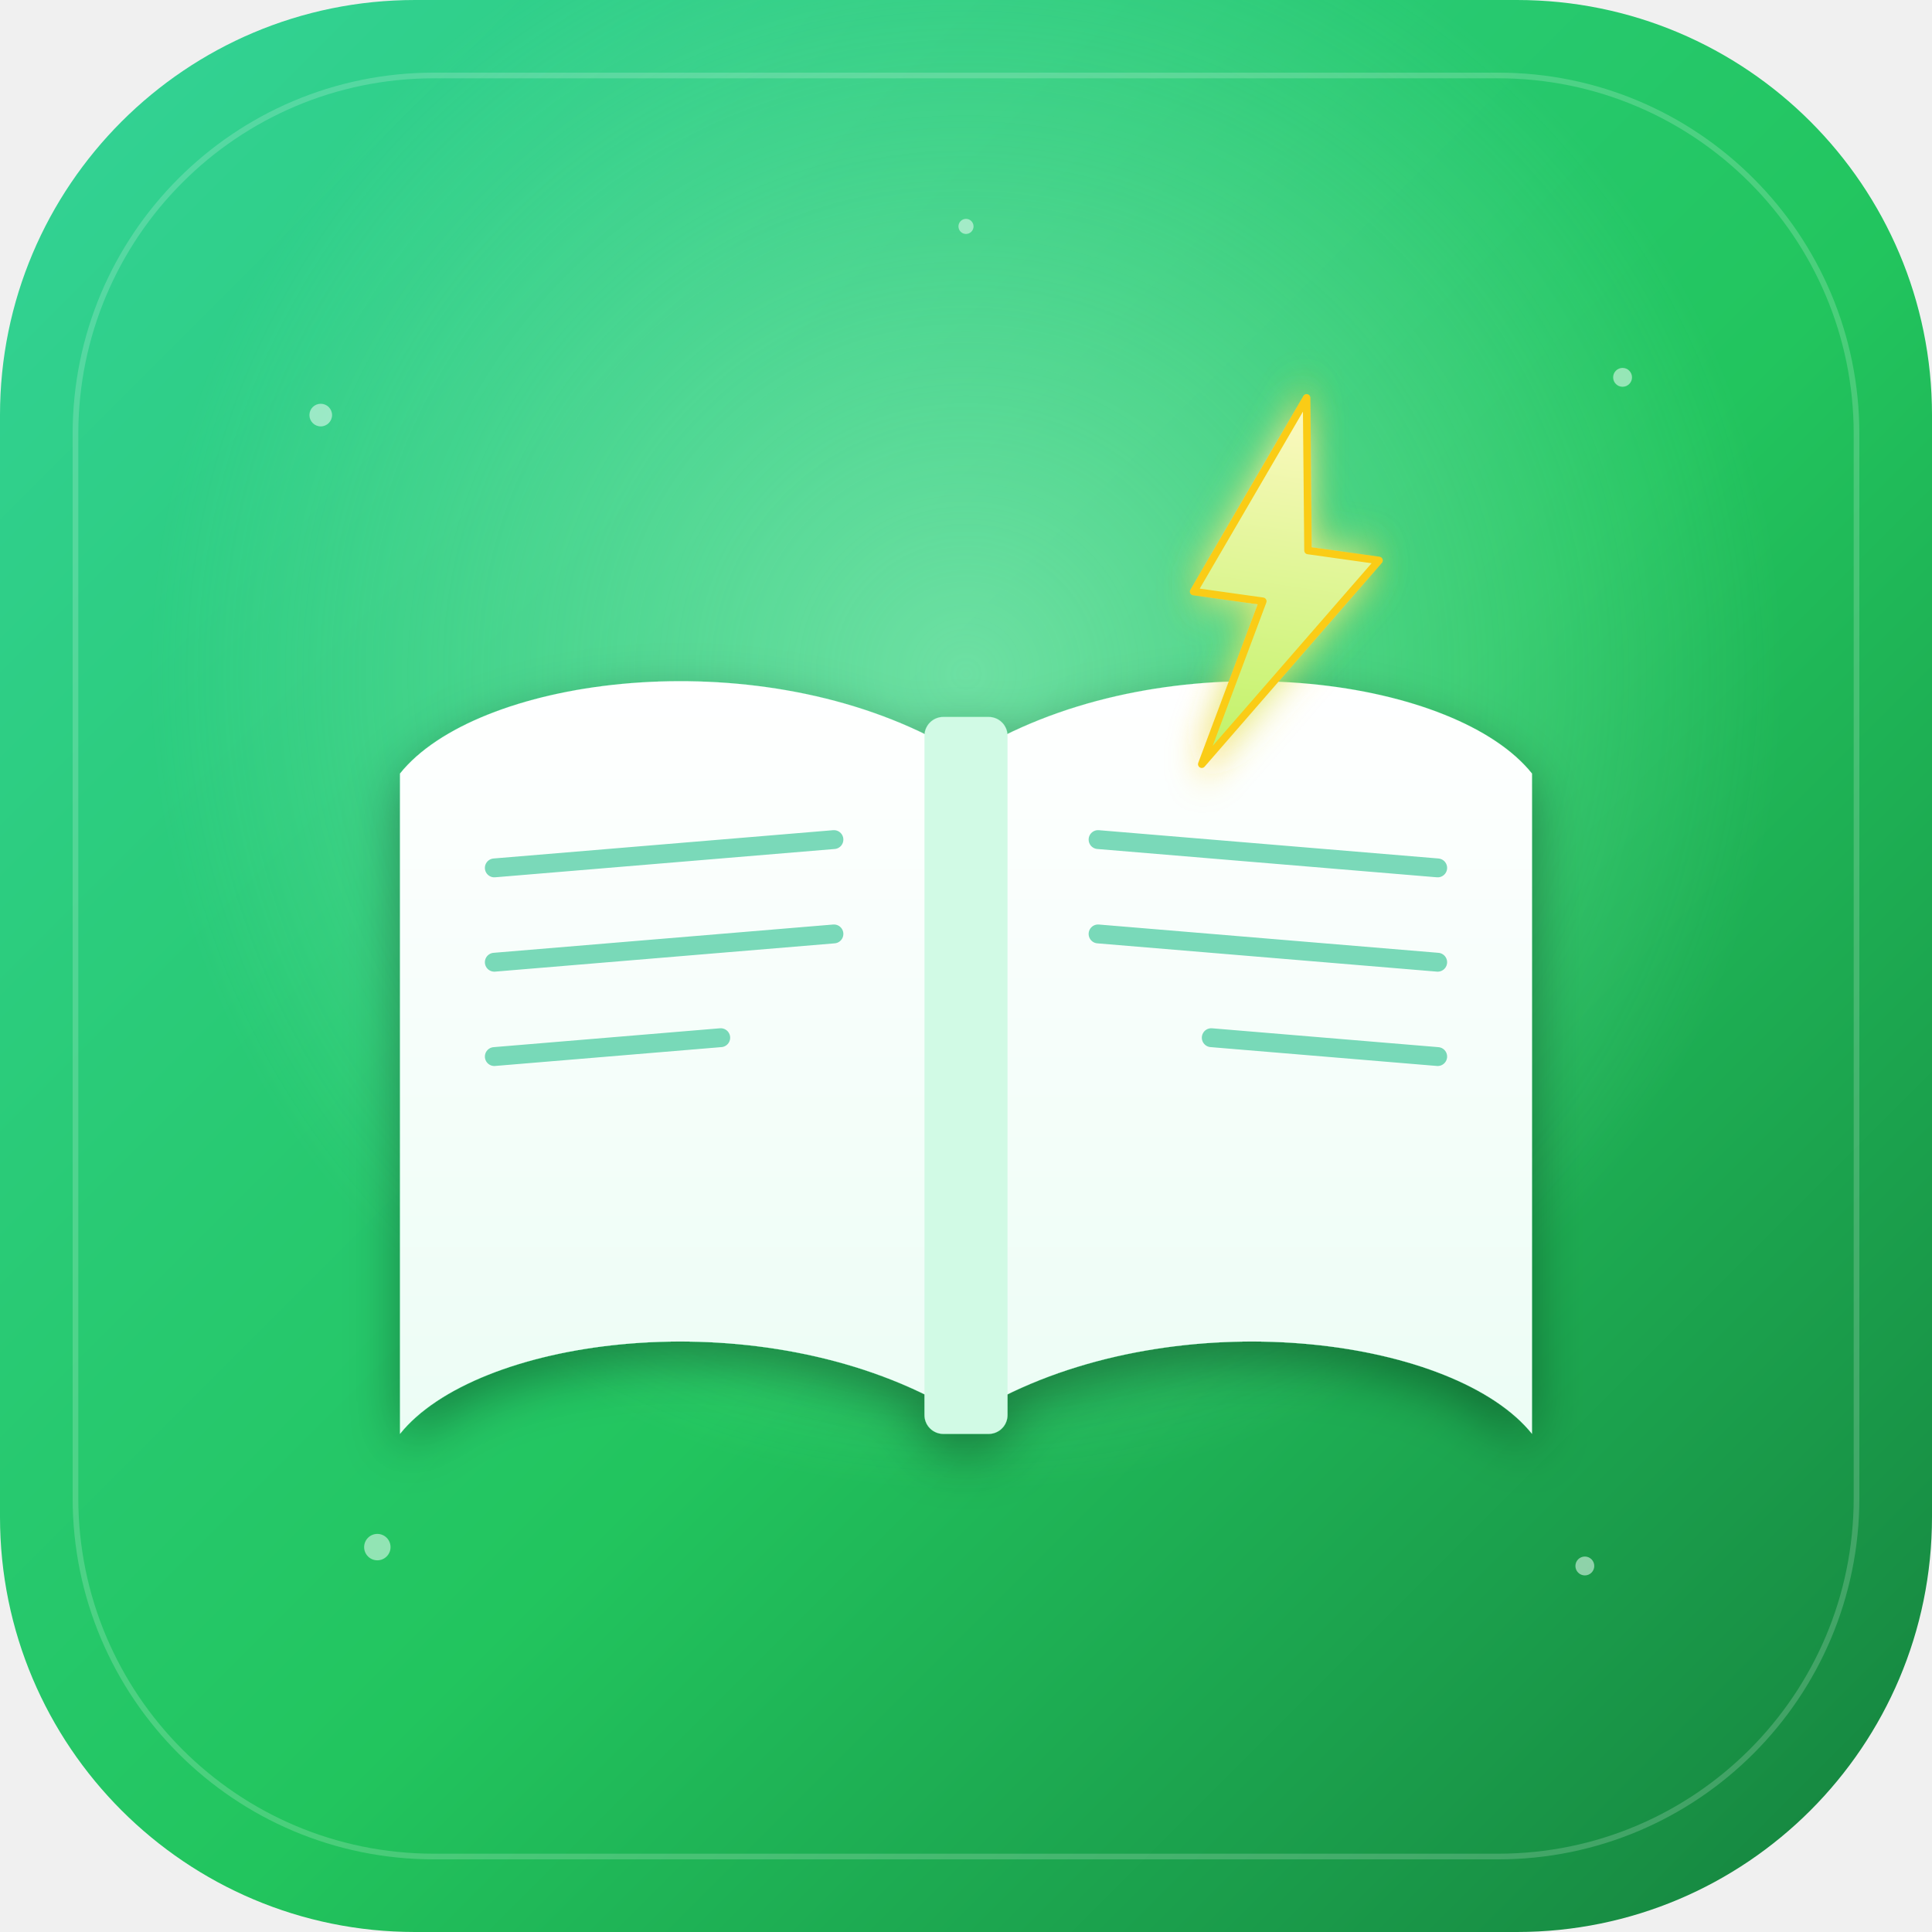
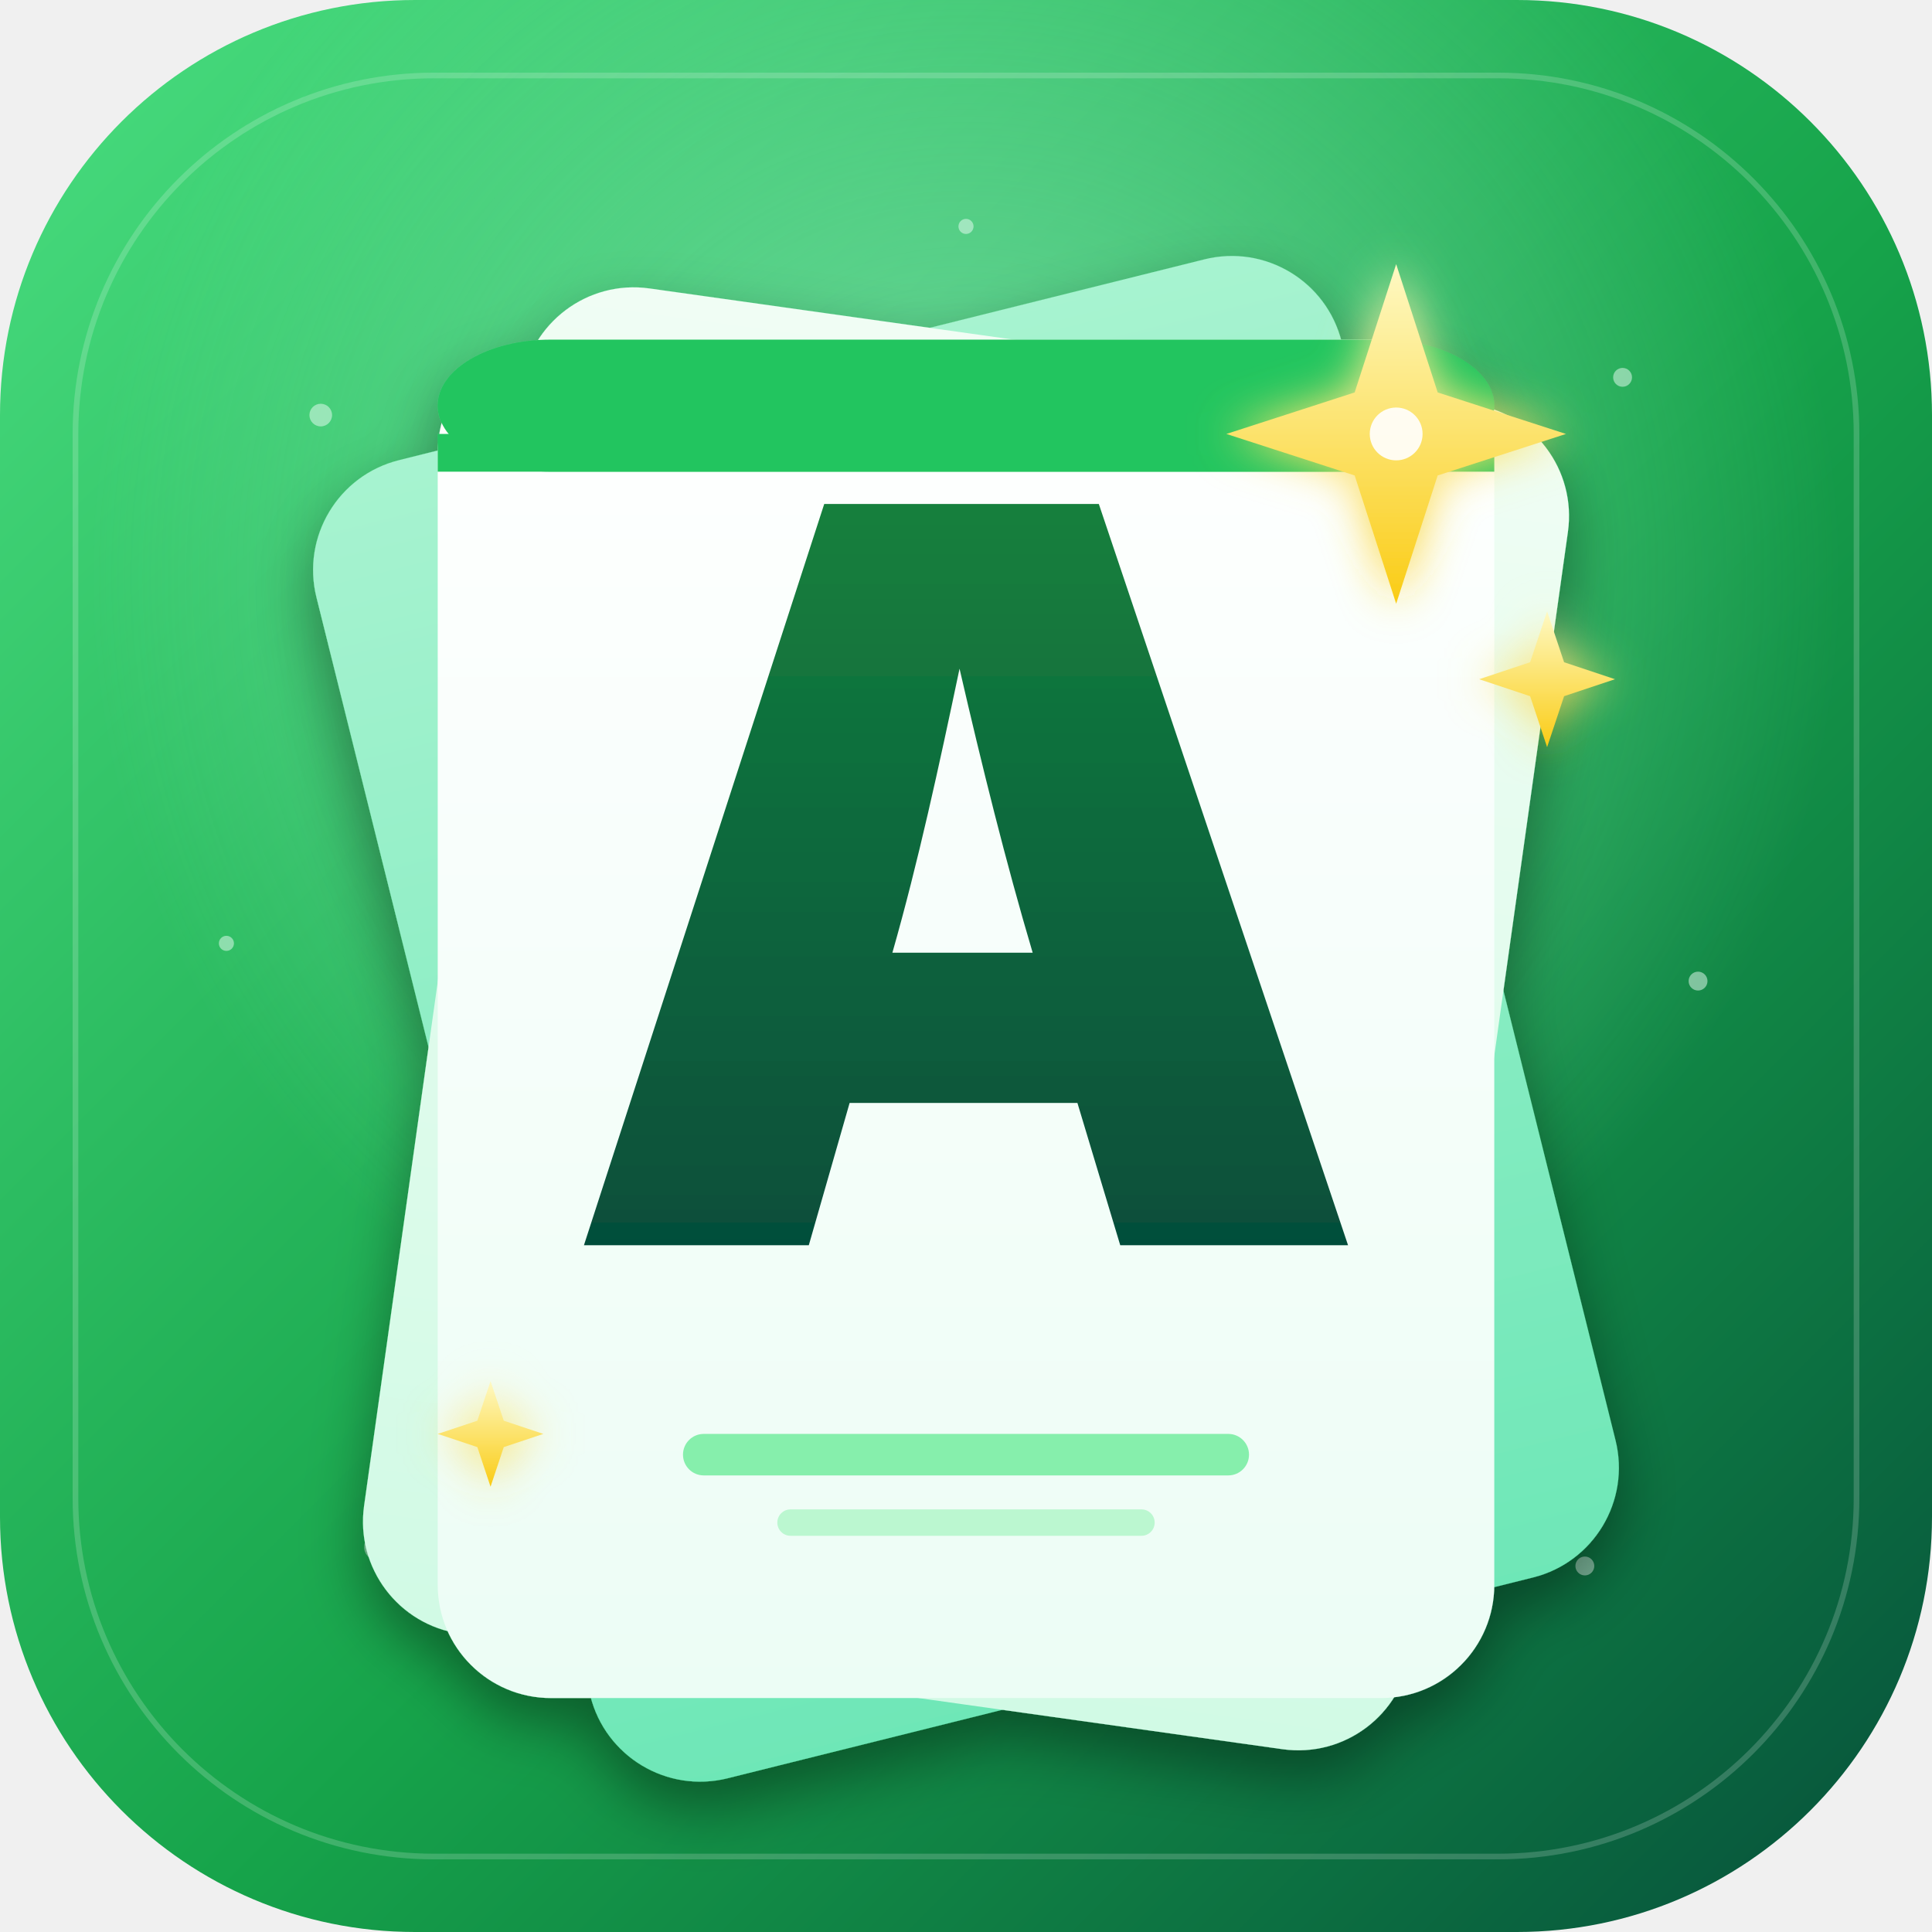
<svg xmlns="http://www.w3.org/2000/svg" width="1024" height="1024" viewBox="0 0 1024 1024">
  <defs>
    <linearGradient id="bg" x1="0" y1="0" x2="1" y2="1">
-       <stop offset="0%" stop-color="#34D399" />
-       <stop offset="55%" stop-color="#22C55E" />
-       <stop offset="100%" stop-color="#15803D" />
+       <stop offset="0%" stop-color="#4ADE80" />
+       <stop offset="55%" stop-color="#16A34A" />
+       <stop offset="100%" stop-color="#064E3B" />
    </linearGradient>
-     <radialGradient id="glow" cx="0.5" cy="0.35" r="0.7">
+     <radialGradient id="glow" cx="0.5" cy="0.3" r="0.75">
      <stop offset="0%" stop-color="#A7F3D0" stop-opacity="0.55" />
      <stop offset="60%" stop-color="#A7F3D0" stop-opacity="0" />
    </radialGradient>
-     <linearGradient id="book" x1="0" y1="0" x2="0" y2="1">
+     <linearGradient id="cardA" x1="0" y1="0" x2="0" y2="1">
      <stop offset="0%" stop-color="#FFFFFF" />
      <stop offset="100%" stop-color="#ECFDF5" />
    </linearGradient>
+     <linearGradient id="cardB" x1="0" y1="0" x2="0" y2="1">
+       <stop offset="0%" stop-color="#F0FDF4" />
+       <stop offset="100%" stop-color="#D1FAE5" />
+     </linearGradient>
+     <linearGradient id="cardC" x1="0" y1="0" x2="0" y2="1">
+       <stop offset="0%" stop-color="#A7F3D0" />
+       <stop offset="100%" stop-color="#6EE7B7" />
+     </linearGradient>
+     <linearGradient id="letter" x1="0" y1="0" x2="0" y2="1">
+       <stop offset="0%" stop-color="#15803D" />
+       <stop offset="100%" stop-color="#064E3B" />
+     </linearGradient>
    <linearGradient id="spark" x1="0" y1="0" x2="0" y2="1">
      <stop offset="0%" stop-color="#FEF9C3" />
-       <stop offset="100%" stop-color="#BEF264" />
+       <stop offset="100%" stop-color="#FACC15" />
    </linearGradient>
-     <filter id="shadow" x="-20%" y="-20%" width="140%" height="140%">
-       <feGaussianBlur in="SourceAlpha" stdDeviation="14" />
-       <feOffset dx="0" dy="10" result="offsetblur" />
+     <filter id="cardShadow" x="-20%" y="-20%" width="140%" height="140%">
+       <feGaussianBlur in="SourceAlpha" stdDeviation="16" />
+       <feOffset dx="0" dy="14" result="o" />
      <feComponentTransfer>
-         <feFuncA type="linear" slope="0.35" />
+         <feFuncA type="linear" slope="0.4" />
      </feComponentTransfer>
      <feMerge>
        <feMergeNode />
        <feMergeNode in="SourceGraphic" />
      </feMerge>
    </filter>
-     <filter id="sparkglow" x="-50%" y="-50%" width="200%" height="200%">
-       <feGaussianBlur stdDeviation="10" result="b" />
+     <filter id="sparkGlow" x="-50%" y="-50%" width="200%" height="200%">
+       <feGaussianBlur stdDeviation="12" result="b" />
      <feMerge>
        <feMergeNode in="b" />
        <feMergeNode in="SourceGraphic" />
      </feMerge>
    </filter>
  </defs>
  <rect width="1024" height="1024" rx="220" ry="220" fill="url(#bg)" />
  <rect width="1024" height="1024" rx="220" ry="220" fill="url(#glow)" />
  <rect x="40" y="40" width="944" height="944" rx="190" ry="190" fill="none" stroke="#FFFFFF" stroke-opacity="0.18" stroke-width="3" />
-   <g fill="#ECFDF5" opacity="0.55">
+   <g fill="#ECFDF5" opacity="0.5">
    <circle cx="170" cy="220" r="6" />
    <circle cx="860" cy="200" r="5" />
    <circle cx="200" cy="820" r="7" />
    <circle cx="840" cy="830" r="5" />
    <circle cx="512" cy="120" r="4" />
+     <circle cx="120" cy="500" r="4" />
+     <circle cx="900" cy="520" r="5" />
  </g>
-   <g filter="url(#shadow)" transform="translate(512 540)">
-     <path d="M -300 -130              C -260 -180, -120 -200, -20 -150              L -20 200              C -120 150, -260 170, -300 220 Z" fill="url(#book)" />
-     <path d="M 300 -130              C 260 -180, 120 -200, 20 -150              L 20 200              C 120 150, 260 170, 300 220 Z" fill="url(#book)" />
-     <rect x="-22" y="-160" width="44" height="380" rx="10" fill="#D1FAE5" />
-     <g stroke="#10B981" stroke-width="10" stroke-linecap="round" opacity="0.55">
-       <line x1="-250" y1="-80" x2="-70" y2="-95" />
-       <line x1="-250" y1="-30" x2="-70" y2="-45" />
-       <line x1="-250" y1="20" x2="-130" y2="10" />
-       <line x1="70" y1="-95" x2="250" y2="-80" />
-       <line x1="70" y1="-45" x2="250" y2="-30" />
-       <line x1="130" y1="10" x2="250" y2="20" />
+   <g filter="url(#cardShadow)">
+     <g transform="translate(512 540) rotate(-14)">
+       <rect x="-280" y="-360" width="560" height="720" rx="60" ry="60" fill="url(#cardC)" />
+     </g>
+     <g transform="translate(512 540) rotate(8)">
+       <rect x="-280" y="-360" width="560" height="720" rx="60" ry="60" fill="url(#cardB)" />
+     </g>
+     <g transform="translate(512 540)">
+       <rect x="-280" y="-360" width="560" height="720" rx="60" ry="60" fill="url(#cardA)" />
+       <rect x="-280" y="-360" width="560" height="70" rx="60" ry="60" fill="#22C55E" />
+       <rect x="-280" y="-310" width="560" height="20" fill="#22C55E" />
+       <text x="0" y="120" text-anchor="middle" font-family="-apple-system, BlinkMacSystemFont, 'Segoe UI', system-ui, sans-serif" font-size="540" font-weight="900" fill="url(#letter)" letter-spacing="-20">A</text>
+       <rect x="-150" y="220" width="300" height="22" rx="11" fill="#86EFAC" />
+       <rect x="-100" y="260" width="200" height="14" rx="7" fill="#BBF7D0" />
    </g>
  </g>
-   <g filter="url(#sparkglow)" transform="translate(680 300) rotate(8)">
-     <path d="M 0 -90 L -45 20 L -8 20 L -28 110 L 50 -10 L 12 -10 Z" fill="url(#spark)" stroke="#FACC15" stroke-width="4" stroke-linejoin="round" />
+   <g filter="url(#sparkGlow)" transform="translate(740 230)">
+     <path d="M0,-90 L22,-22 L90,0 L22,22 L0,90 L-22,22 L-90,0 L-22,-22 Z" fill="url(#spark)" />
+     <circle cx="0" cy="0" r="14" fill="#FFFFFF" opacity="0.9" />
+   </g>
+   <g filter="url(#sparkGlow)" transform="translate(820 360)">
+     <path d="M0,-36 L9,-9 L36,0 L9,9 L0,36 L-9,9 L-36,0 L-9,-9 Z" fill="url(#spark)" />
+   </g>
+   <g filter="url(#sparkGlow)" transform="translate(260 760)">
+     <path d="M0,-28 L7,-7 L28,0 L7,7 L0,28 L-7,7 L-28,0 L-7,-7 Z" fill="url(#spark)" />
  </g>
</svg>
